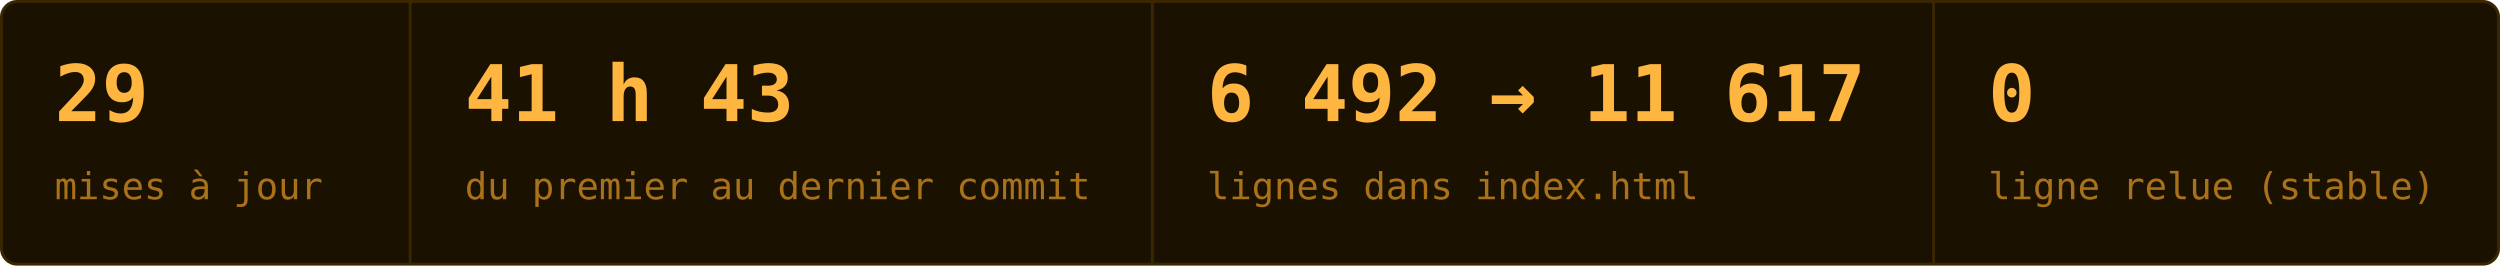
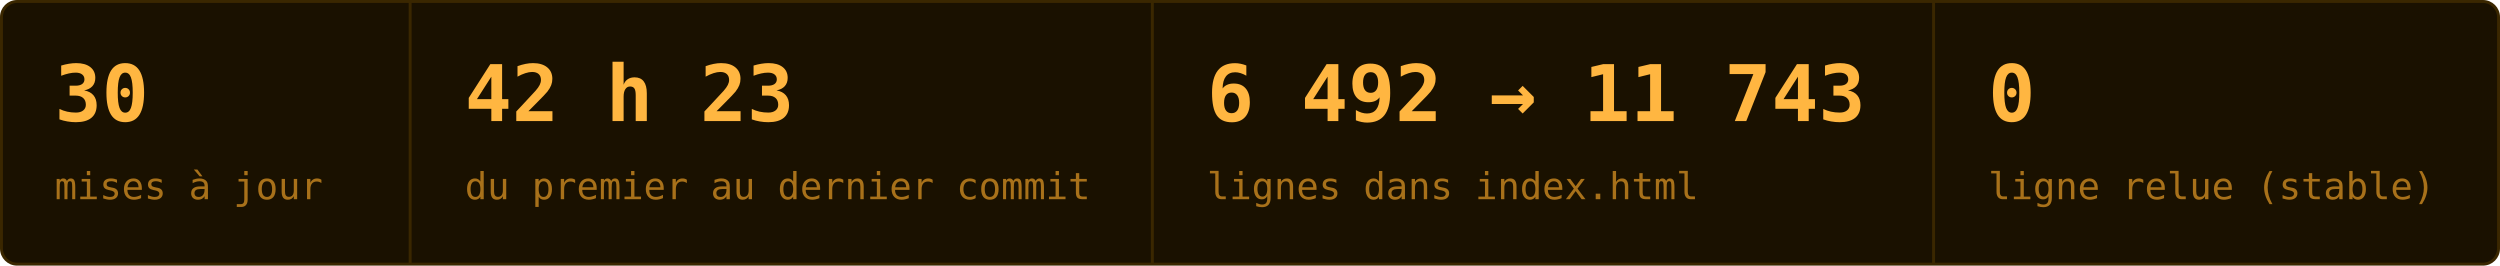
- <svg xmlns="http://www.w3.org/2000/svg" width="1280" height="136" viewBox="0 0 1280 136" role="img" aria-label="En chiffres : 29 mises à jour, 41 h 43 du premier au dernier commit, 6 492 → 11 617 lignes dans index.html, 0 ligne relue (stable)">
+ <svg xmlns="http://www.w3.org/2000/svg" width="1280" height="136" viewBox="0 0 1280 136" role="img" aria-label="En chiffres : 30 mises à jour, 42 h 23 du premier au dernier commit, 6 492 → 11 743 lignes dans index.html, 0 ligne relue (stable)">
  <rect x=".75" y=".75" width="1278.5" height="134.5" rx="8" fill="#1a1100" stroke="#3a2700" stroke-width="1.5" />
-   <text x="28.0" y="62" font-family="'JetBrains Mono', 'Cascadia Mono', Consolas, Menlo, 'DejaVu Sans Mono', monospace" font-size="40" font-weight="700" fill="#ffb641">29</text>
+   <text x="28.0" y="62" font-family="'JetBrains Mono', 'Cascadia Mono', Consolas, Menlo, 'DejaVu Sans Mono', monospace" font-size="40" font-weight="700" fill="#ffb641">30</text>
  <text x="28.0" y="102" font-family="'JetBrains Mono', 'Cascadia Mono', Consolas, Menlo, 'DejaVu Sans Mono', monospace" font-size="19" fill="#a8711a">mises à jour</text>
  <line x1="210.0" y1="1" x2="210.0" y2="135" stroke="#3a2700" stroke-width="1.5" />
-   <text x="238.0" y="62" font-family="'JetBrains Mono', 'Cascadia Mono', Consolas, Menlo, 'DejaVu Sans Mono', monospace" font-size="40" font-weight="700" fill="#ffb641">41 h 43</text>
+   <text x="238.0" y="62" font-family="'JetBrains Mono', 'Cascadia Mono', Consolas, Menlo, 'DejaVu Sans Mono', monospace" font-size="40" font-weight="700" fill="#ffb641">42 h 23</text>
  <text x="238.0" y="102" font-family="'JetBrains Mono', 'Cascadia Mono', Consolas, Menlo, 'DejaVu Sans Mono', monospace" font-size="19" fill="#a8711a">du premier au dernier commit</text>
  <line x1="590.0" y1="1" x2="590.0" y2="135" stroke="#3a2700" stroke-width="1.5" />
-   <text x="618.0" y="62" font-family="'JetBrains Mono', 'Cascadia Mono', Consolas, Menlo, 'DejaVu Sans Mono', monospace" font-size="40" font-weight="700" fill="#ffb641">6 492 → 11 617</text>
+   <text x="618.0" y="62" font-family="'JetBrains Mono', 'Cascadia Mono', Consolas, Menlo, 'DejaVu Sans Mono', monospace" font-size="40" font-weight="700" fill="#ffb641">6 492 → 11 743</text>
  <text x="618.0" y="102" font-family="'JetBrains Mono', 'Cascadia Mono', Consolas, Menlo, 'DejaVu Sans Mono', monospace" font-size="19" fill="#a8711a">lignes dans index.html</text>
  <line x1="990.0" y1="1" x2="990.0" y2="135" stroke="#3a2700" stroke-width="1.5" />
  <text x="1018.0" y="62" font-family="'JetBrains Mono', 'Cascadia Mono', Consolas, Menlo, 'DejaVu Sans Mono', monospace" font-size="40" font-weight="700" fill="#ffb641">0</text>
  <text x="1018.0" y="102" font-family="'JetBrains Mono', 'Cascadia Mono', Consolas, Menlo, 'DejaVu Sans Mono', monospace" font-size="19" fill="#a8711a">ligne relue (stable)</text>
</svg>
